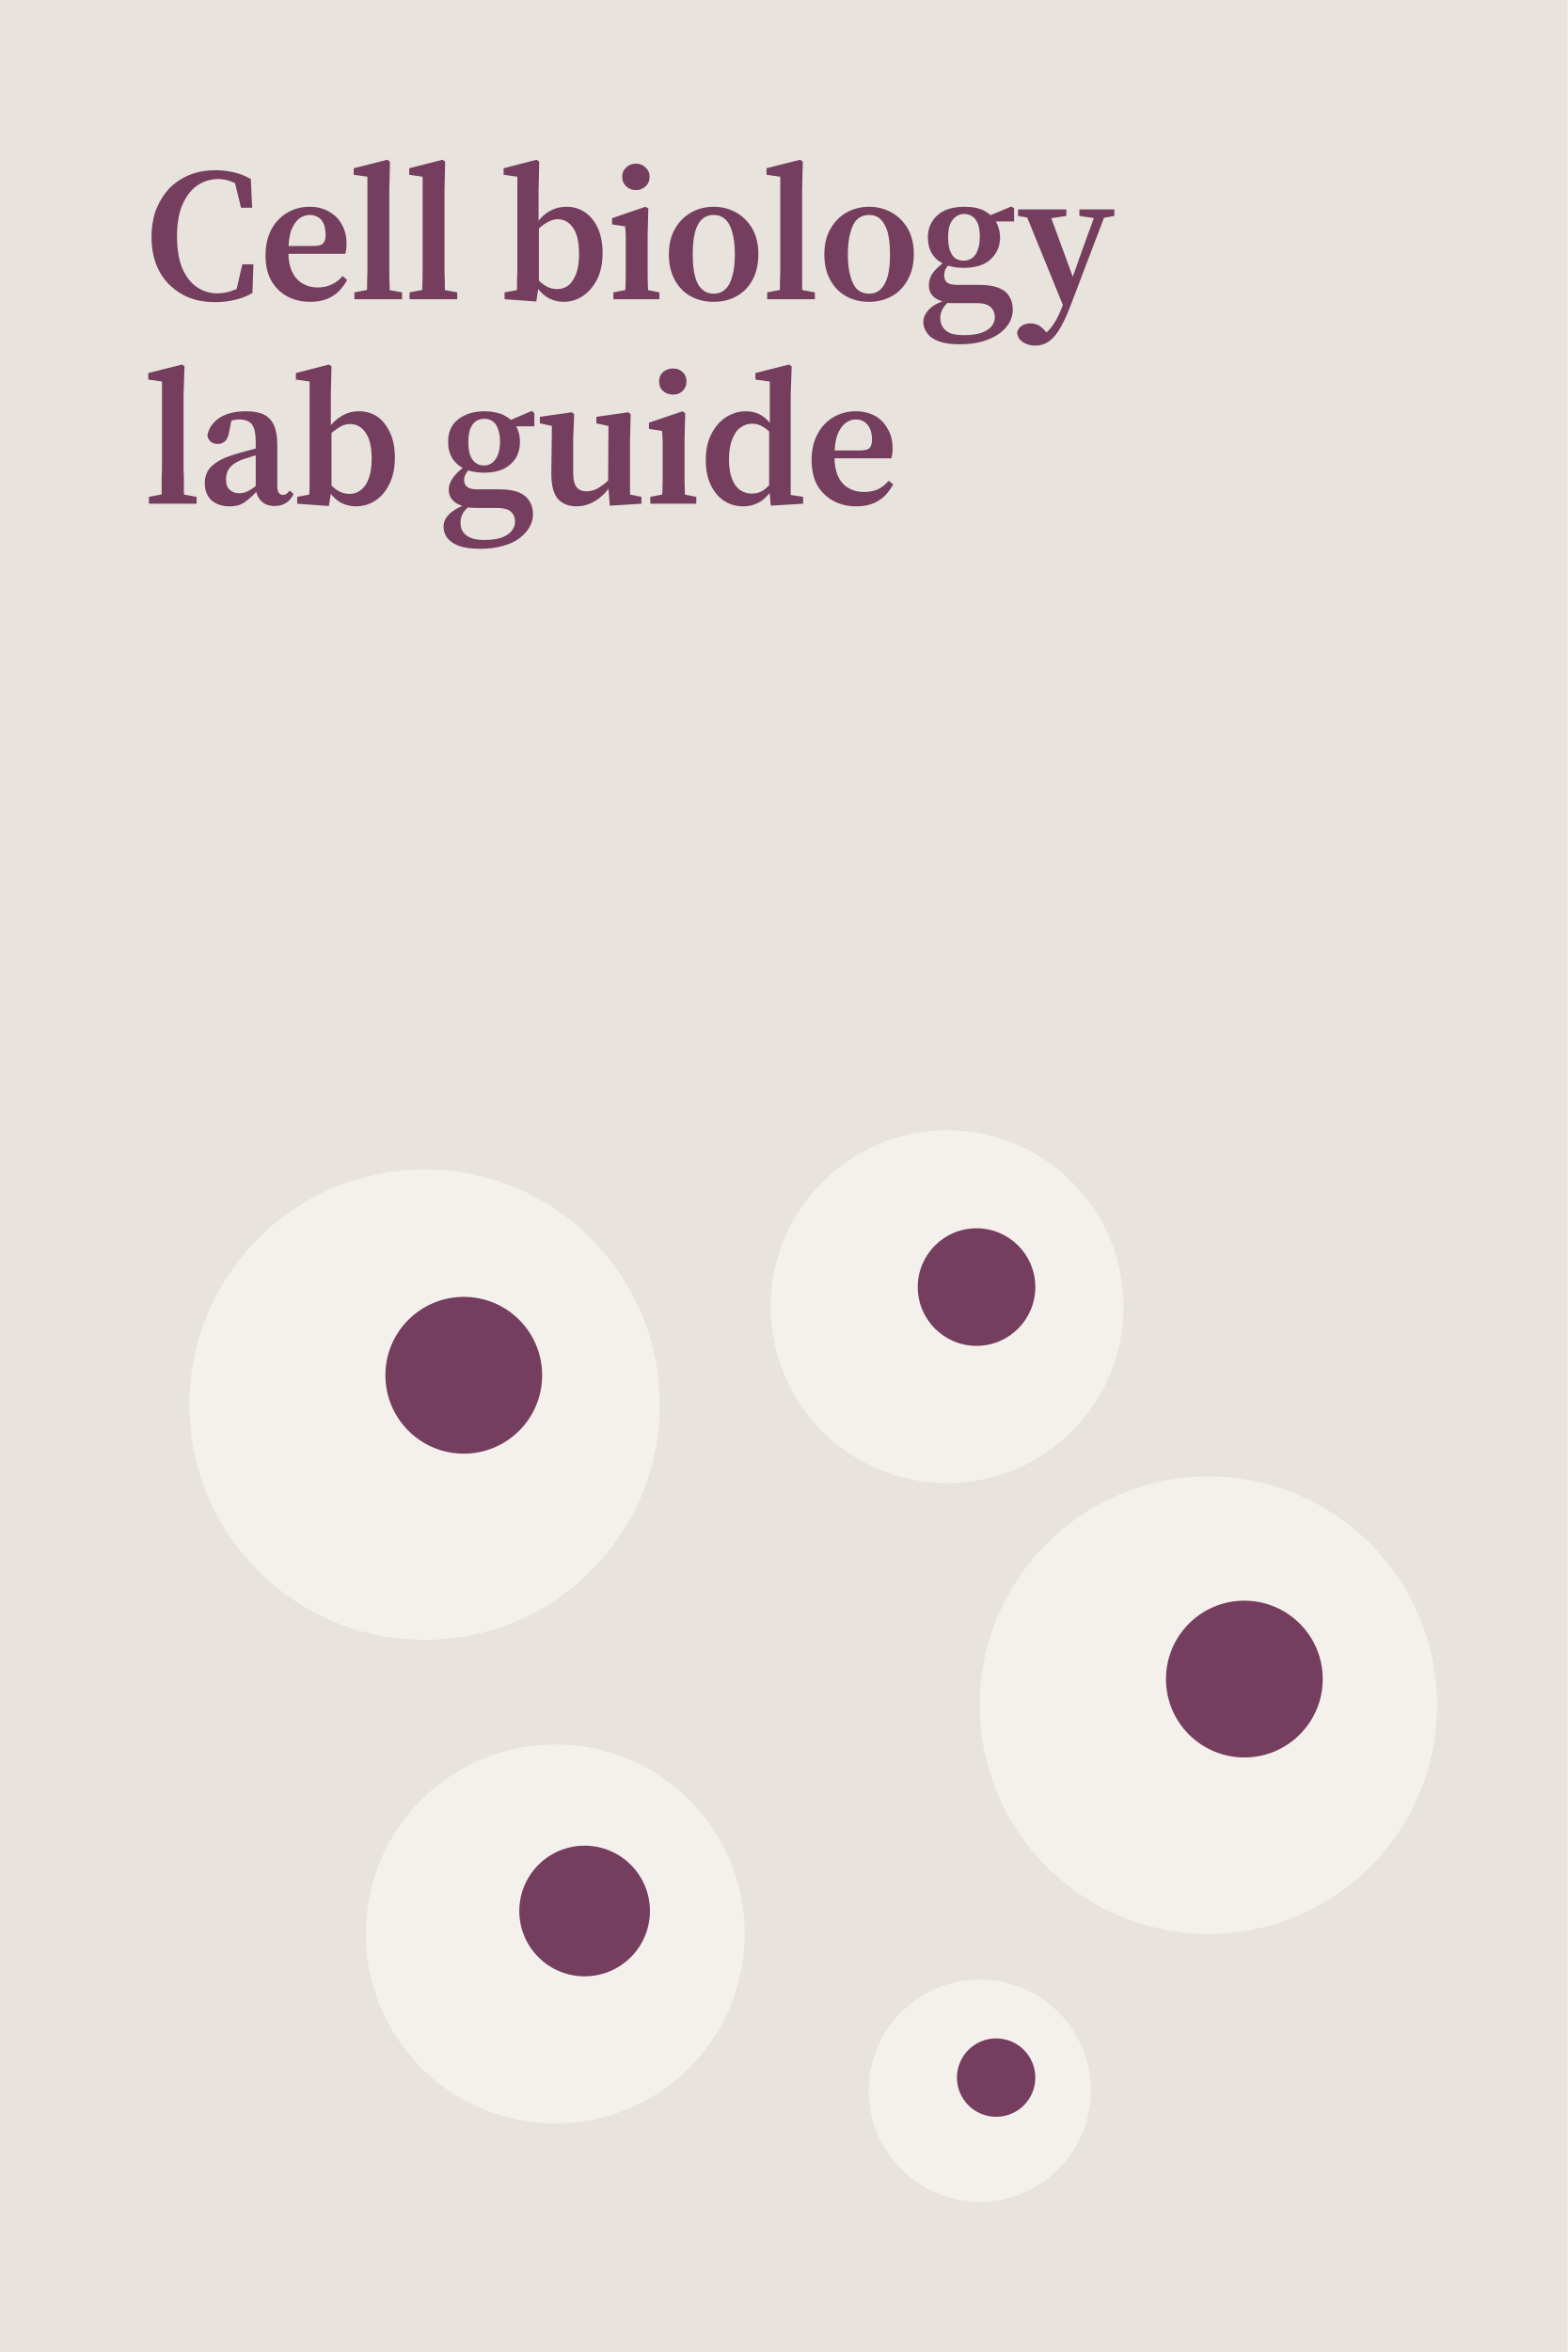
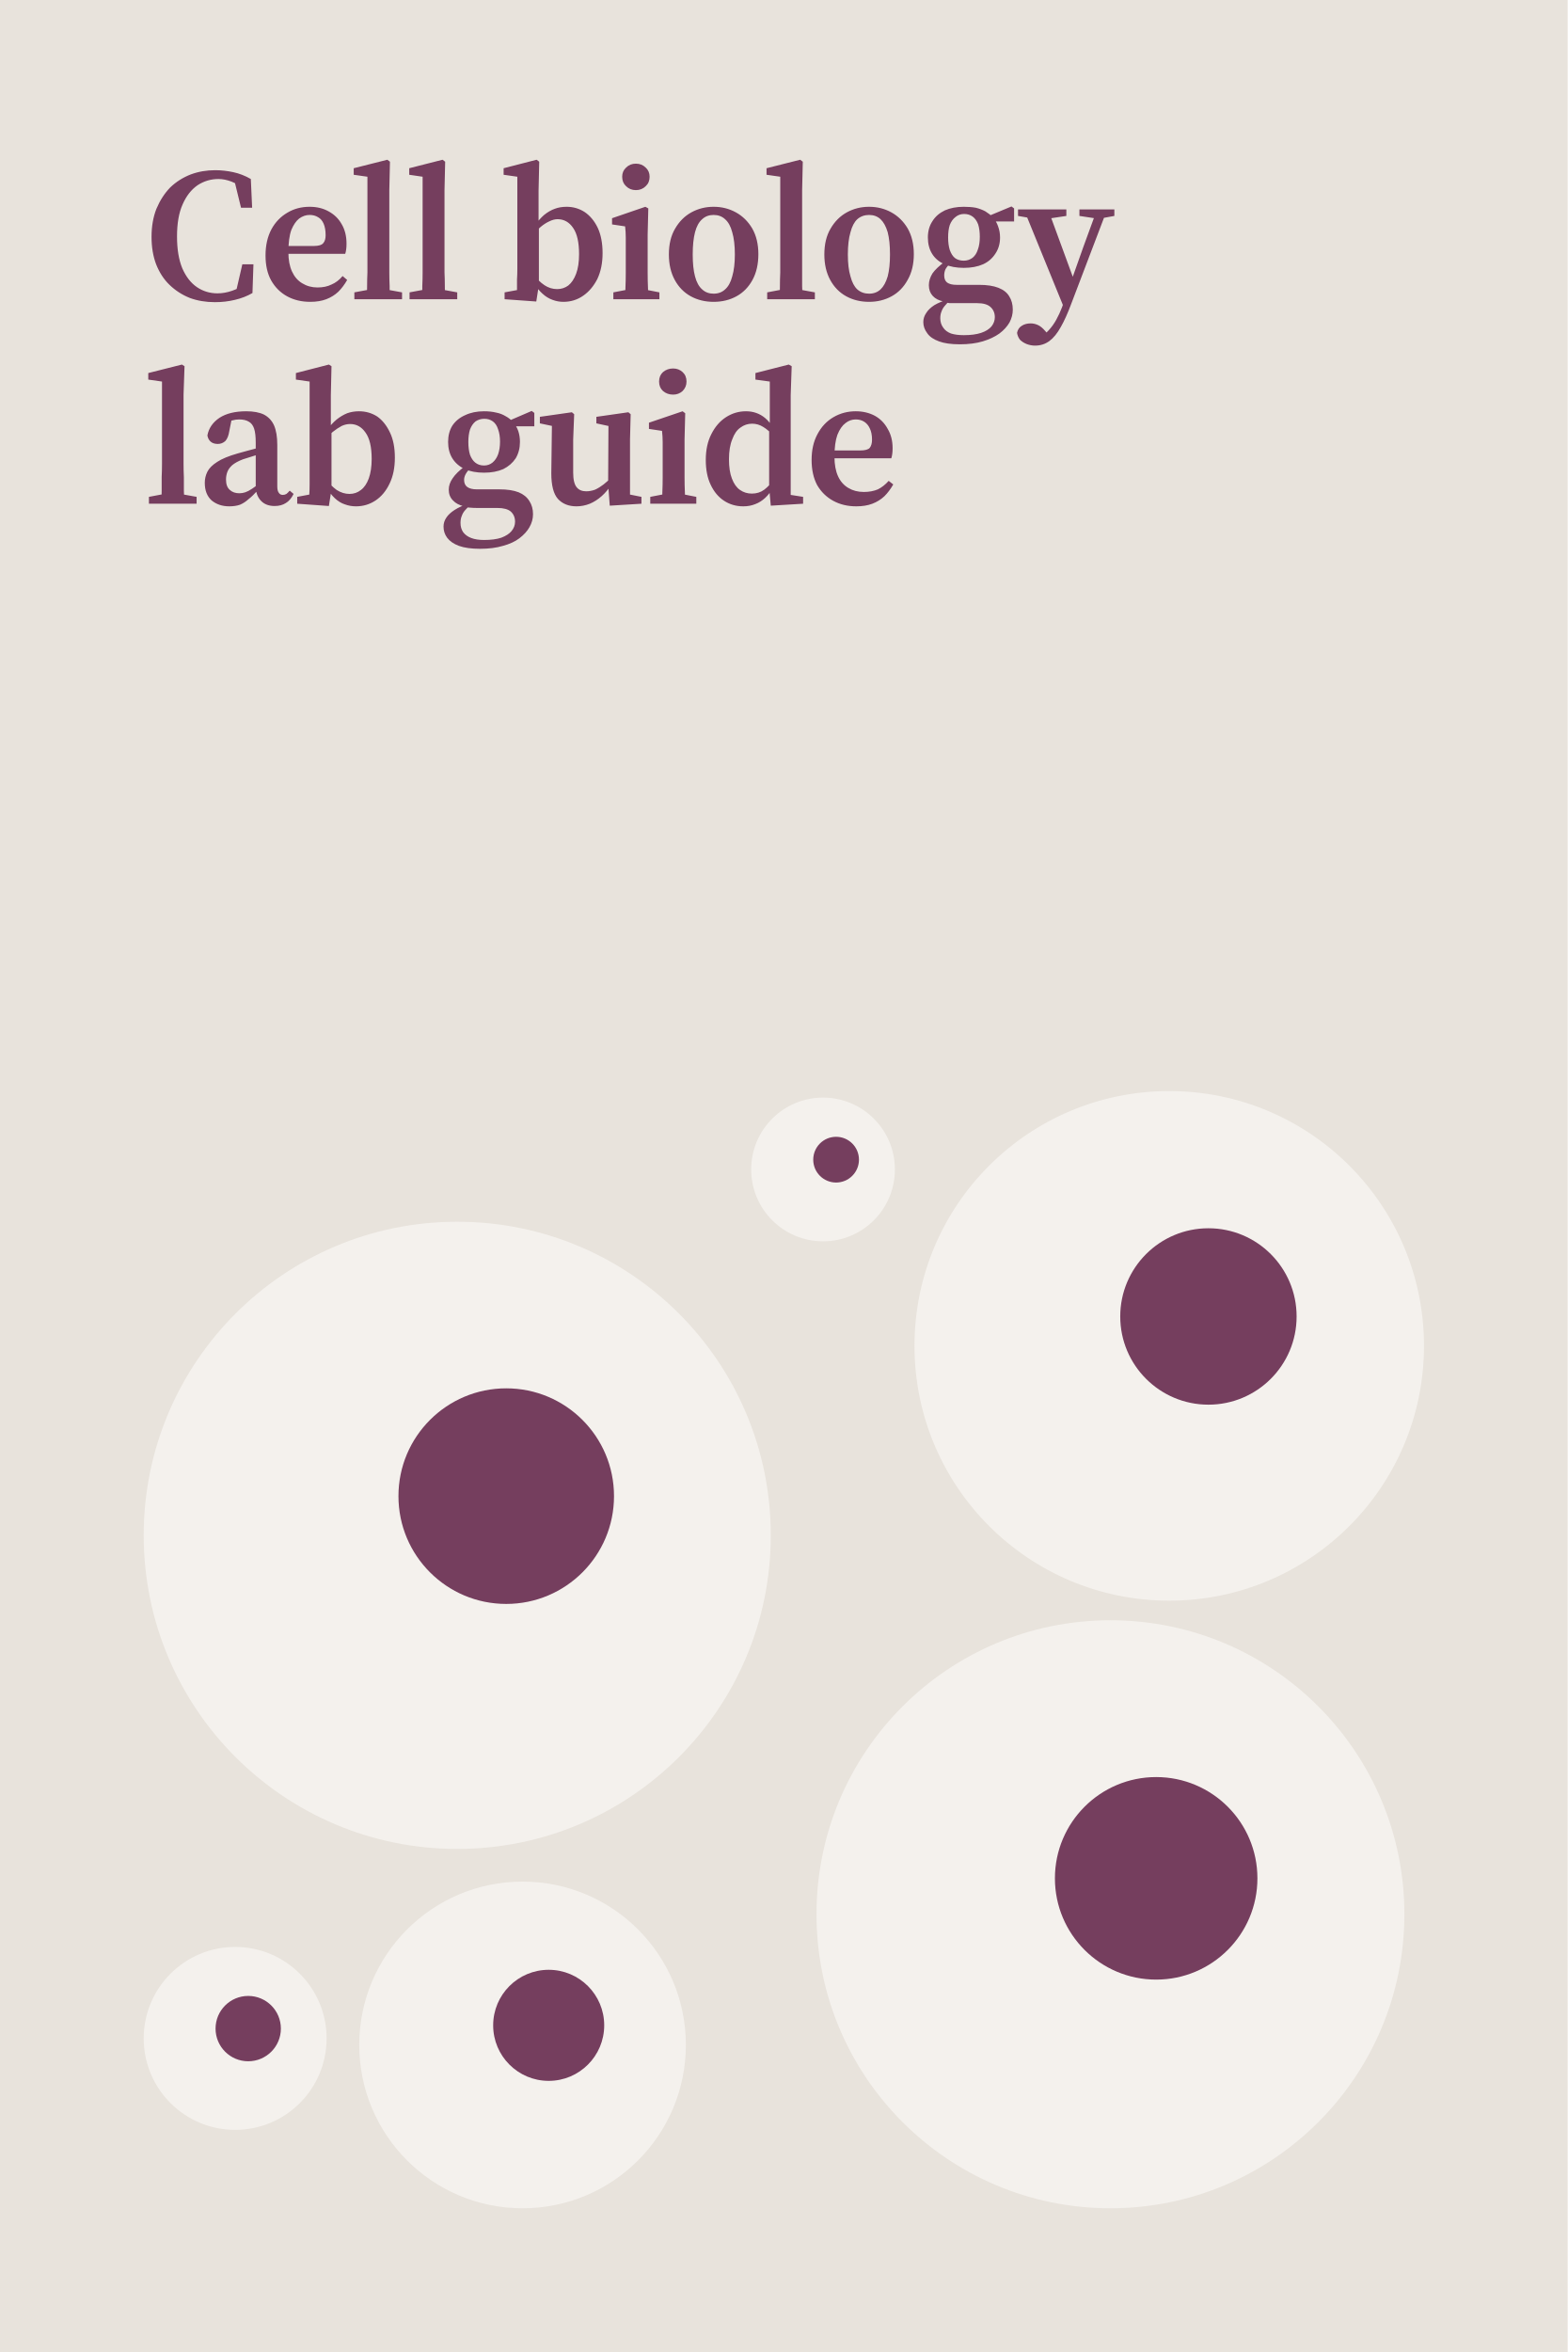
<svg xmlns="http://www.w3.org/2000/svg" viewBox="0 0 480 720" width="480" height="720">
  <rect width="480" height="720" fill="#E8E3DC" />
  <path fill="#753E5E" d="M65.8 92.5Q61.6 92.5 58.1 91.2Q54.6 89.8 51.9 87.2Q49.3 84.7 47.8 80.9Q46.4 77.2 46.4 72.5Q46.4 67.7 47.9 63.9Q49.5 60.1 52.1 57.4Q54.8 54.8 58.4 53.4Q61.9 52.1 65.9 52.1Q68.6 52.1 71.4 52.7Q74.2 53.3 76.8 54.8L77.2 63.6H73.8L71.6 54.6L75.2 55.4L75.3 58.4Q73 56.4 70.9 55.6Q68.8 54.8 66.9 54.8Q63.4 54.8 60.5 56.7Q57.6 58.7 55.9 62.6Q54.2 66.4 54.2 72.4Q54.2 78.2 55.8 82.1Q57.5 86 60.3 87.9Q63.1 89.8 66.6 89.8Q68.8 89.8 71.1 89Q73.5 88.2 75.7 86.4V89.2L72.1 90L74.2 80.9H77.6L77.3 89.7Q74.9 91.1 71.9 91.8Q69 92.5 65.8 92.5ZM95 92.4Q91 92.4 87.9 90.7Q84.8 89 83 85.8Q81.3 82.7 81.3 78.2Q81.3 73.6 83.1 70.2Q84.9 66.9 88 65.1Q91 63.3 94.8 63.3Q98.1 63.3 100.6 64.7Q103.2 66.1 104.6 68.6Q106.1 71.1 106.1 74.6Q106.1 75.6 106 76.3Q105.9 77.1 105.7 77.7H84.1V75.3H96.1Q98.3 75.3 99 74.4Q99.7 73.6 99.7 72Q99.7 69.9 99.1 68.5Q98.5 67.1 97.4 66.5Q96.3 65.8 94.8 65.8Q93.1 65.8 91.6 66.9Q90.2 68 89.2 70.4Q88.3 72.9 88.3 77.2Q88.3 80.7 89.4 83.1Q90.5 85.5 92.5 86.7Q94.6 88 97.2 88Q99.7 88 101.5 87.1Q103.4 86.3 104.9 84.5L106.3 85.7Q105.1 87.8 103.6 89.3Q102 90.8 99.9 91.6Q97.8 92.4 95 92.4ZM108.5 91.6V89.5L114.4 88.4H117.1L123.1 89.5V91.6ZM112.3 91.6Q112.4 89.6 112.4 87.6Q112.4 85.5 112.5 83.4Q112.5 81.4 112.5 79.4V54.1L108.3 53.5V51.5L118.6 48.9L119.4 49.5L119.2 58.2V79.4Q119.2 81.4 119.2 83.4Q119.2 85.5 119.3 87.6Q119.3 89.6 119.3 91.6ZM125.4 91.6V89.5L131.3 88.4H134L140 89.5V91.6ZM129.3 91.6Q129.3 89.6 129.3 87.6Q129.4 85.5 129.4 83.4Q129.4 81.4 129.4 79.4V54.1L125.3 53.5V51.5L135.5 48.9L136.3 49.5L136.1 58.2V79.4Q136.1 81.4 136.1 83.4Q136.2 85.5 136.2 87.6Q136.2 89.6 136.3 91.6ZM154.5 91.6V89.5L158.3 88.8Q158.3 87.3 158.3 85.6Q158.4 84 158.4 82.3Q158.4 80.7 158.4 79.4V54.1L154.2 53.5V51.5L164.3 48.9L165.1 49.5L164.9 58.4V68.2L165 68.8V87V87.2L164.2 92.3ZM172.5 92.4Q170.8 92.4 169.2 91.8Q167.5 91.2 166.1 89.9Q164.6 88.6 163.4 86.4H162.4L162.9 83.6Q164.9 86.1 166.7 87.3Q168.5 88.5 170.6 88.5Q172.5 88.5 174 87.4Q175.5 86.2 176.4 83.8Q177.3 81.4 177.3 77.8Q177.3 72.4 175.5 69.8Q173.7 67.1 170.7 67.1Q169.5 67.1 168.1 67.8Q166.8 68.4 165.5 69.5Q164.2 70.6 162.7 72.2L162.3 69.1H163.7Q165.1 67.1 166.6 65.8Q168.2 64.5 169.9 63.9Q171.5 63.3 173.5 63.3Q176.5 63.3 179 64.9Q181.5 66.6 183 69.7Q184.5 72.9 184.5 77.5Q184.5 82 182.9 85.4Q181.2 88.7 178.6 90.5Q175.9 92.4 172.5 92.4ZM187.8 91.6V89.5L193.5 88.4H196.3L201.9 89.5V91.6ZM191.4 91.6Q191.5 90.2 191.5 88.1Q191.6 85.9 191.6 83.5Q191.6 81.2 191.6 79.4V76.7Q191.6 74.3 191.6 72.7Q191.6 71 191.4 69.3L187.4 68.7V66.8L197.6 63.3L198.5 63.8L198.3 71.8V79.4Q198.3 81.2 198.3 83.5Q198.3 85.9 198.4 88.1Q198.5 90.2 198.5 91.6ZM194.7 58.2Q192.9 58.2 191.7 57Q190.5 55.9 190.5 54.1Q190.5 52.4 191.7 51.3Q192.9 50.1 194.7 50.1Q196.5 50.1 197.7 51.3Q198.9 52.4 198.9 54.1Q198.9 55.9 197.7 57Q196.5 58.2 194.7 58.2ZM218.5 92.4Q214.6 92.4 211.5 90.7Q208.4 89 206.6 85.7Q204.8 82.4 204.8 77.9Q204.8 73.2 206.7 70Q208.6 66.7 211.7 65Q214.8 63.3 218.5 63.3Q222.2 63.3 225.3 65Q228.4 66.7 230.3 69.9Q232.2 73.2 232.2 77.8Q232.2 82.4 230.4 85.7Q228.6 89 225.5 90.7Q222.4 92.4 218.5 92.4ZM218.5 89.9Q220.6 89.9 222 88.6Q223.5 87.3 224.2 84.6Q225 81.9 225 77.9Q225 73.8 224.2 71.1Q223.5 68.4 222 67.1Q220.6 65.8 218.5 65.8Q216.4 65.8 215 67.1Q213.5 68.4 212.8 71.1Q212.1 73.8 212.1 77.9Q212.1 82 212.8 84.6Q213.5 87.3 215 88.6Q216.4 89.9 218.5 89.9ZM234.9 91.6V89.5L240.7 88.4H243.5L249.5 89.5V91.6ZM238.7 91.6Q238.8 89.6 238.8 87.6Q238.8 85.5 238.9 83.4Q238.9 81.4 238.9 79.4V54.1L234.7 53.5V51.5L245 48.9L245.8 49.5L245.6 58.2V79.4Q245.6 81.4 245.6 83.4Q245.6 85.5 245.6 87.6Q245.7 89.6 245.7 91.6ZM266.1 92.4Q262.2 92.4 259.1 90.7Q256 89 254.2 85.7Q252.4 82.4 252.4 77.9Q252.4 73.2 254.3 70Q256.2 66.7 259.3 65Q262.4 63.3 266.1 63.3Q269.8 63.3 272.9 65Q276 66.7 277.9 69.9Q279.8 73.2 279.8 77.8Q279.8 82.4 277.9 85.7Q276.1 89 273 90.7Q269.9 92.4 266.1 92.4ZM266.1 89.9Q268.2 89.9 269.6 88.6Q271 87.3 271.8 84.6Q272.5 81.9 272.5 77.9Q272.5 73.8 271.8 71.1Q271 68.4 269.6 67.1Q268.2 65.8 266.1 65.8Q264 65.8 262.5 67.1Q261.1 68.4 260.4 71.1Q259.6 73.8 259.6 77.9Q259.6 82 260.4 84.6Q261.1 87.3 262.5 88.6Q264 89.9 266.1 89.9ZM293.9 105.4Q289.9 105.4 287.5 104.5Q285 103.6 283.9 102Q282.7 100.4 282.7 98.6Q282.7 97.1 283.6 95.8Q284.4 94.5 286.1 93.4Q287.8 92.4 290.6 91.5L291 91.9Q290 92.7 289.3 93.6Q288.6 94.4 288.3 95.3Q287.9 96.2 287.9 97.4Q287.9 99.1 288.8 100.3Q289.6 101.5 291.2 102.1Q292.8 102.6 295.1 102.6Q298.3 102.6 300.4 101.9Q302.5 101.2 303.6 99.9Q304.6 98.6 304.6 97.1Q304.6 95.2 303.3 94Q302 92.8 299.2 92.8H293Q291.8 92.8 290.8 92.8Q289.9 92.7 289 92.5V92.3Q286.8 91.9 285.6 90.6Q284.4 89.3 284.4 87.3Q284.4 85.5 285.5 83.7Q286.7 82 289.3 80.1V79.4L291.1 80.5Q290 81.5 289.5 82.4Q289.1 83.3 289.1 84.3Q289.1 85.8 290 86.5Q291 87.2 292.9 87.2H299.8Q303.4 87.2 305.7 88.1Q308 89 309 90.7Q310.1 92.4 310.1 94.8Q310.1 96.8 309.1 98.7Q308 100.6 306 102.1Q303.9 103.6 300.9 104.5Q297.9 105.4 293.9 105.4ZM295.1 82Q291.7 82 289.2 80.9Q286.7 79.8 285.4 77.7Q284.1 75.6 284.1 72.7Q284.1 69.8 285.5 67.7Q286.8 65.6 289.3 64.4Q291.8 63.3 295.1 63.3Q297.2 63.3 298.8 63.6Q300.4 64 301.7 64.7Q303 65.5 304 66.5L304.1 66.7Q305.1 67.8 305.6 69.3Q306.2 70.9 306.2 72.7Q306.2 75.5 304.8 77.6Q303.4 79.8 301 80.9Q298.5 82 295.1 82ZM295.1 79.8Q296.6 79.8 297.8 78.9Q298.9 78 299.4 76.4Q300 74.8 300 72.5Q300 70.3 299.5 68.7Q298.9 67.1 297.8 66.3Q296.7 65.5 295.2 65.5Q293.7 65.5 292.6 66.4Q291.4 67.3 290.8 68.9Q290.3 70.4 290.3 72.7Q290.3 74.9 290.8 76.5Q291.4 78.2 292.4 79Q293.5 79.8 295.1 79.8ZM302.2 67.8 302.2 66.2H302.5L309.7 63.2L310.5 63.8V67.8ZM316.9 105.8Q315.6 105.8 314.3 105.3Q313.1 104.8 312.3 104Q311.6 103.1 311.4 101.9Q311.7 100.4 312.9 99.7Q314 99 315.6 99Q316.7 99 317.8 99.5Q318.9 100 320 101.3L321.8 103.3L319.8 104.4L318.3 103.5Q319.8 102.5 321.1 101.1Q322.4 99.7 323.4 97.9Q324.4 96.1 325.2 94L326.5 90.2L326.7 89.7L331.7 75.6L335.9 64.1H339L328 93Q326.4 97.3 324.8 100.1Q323.2 103 321.3 104.4Q319.4 105.8 316.9 105.8ZM325.9 94.5 313.5 64.1H320.9L328.9 85.9V87.6ZM311.7 66.1V64.1H326.5V66.1L320.5 67H316.9ZM330.5 66.1V64.1H341.2V66.1L336.8 66.9H335.8Z M45.6 154.2V152.1L51.4 151H54.1L60.2 152.1V154.2ZM49.4 154.2Q49.5 152.3 49.5 150.2Q49.5 148.2 49.5 146.1Q49.6 144 49.6 142V116.8L45.4 116.2V114.2L55.7 111.6L56.5 112.1L56.2 120.8V142Q56.2 144 56.3 146.1Q56.3 148.2 56.3 150.2Q56.4 152.3 56.4 154.2ZM70.2 155Q67 155 64.8 153.2Q62.7 151.3 62.7 147.8Q62.7 146 63.5 144.4Q64.3 142.8 66.5 141.4Q68.6 140 72.8 138.8Q74.2 138.4 75.7 138Q77.2 137.6 78.7 137.2Q80.2 136.7 81.8 136.3V138.3Q79.7 138.9 77.9 139.5Q76 140.1 74.4 140.6Q72.3 141.4 71.1 142.4Q70 143.4 69.6 144.5Q69.2 145.6 69.2 146.8Q69.2 149 70.4 150Q71.5 151 73.3 151Q74.2 151 75.1 150.7Q76 150.4 77.2 149.6Q78.4 148.8 80.2 147.4L80.9 150.1H78.9Q77.4 151.8 76.1 152.8Q74.9 153.9 73.5 154.5Q72.1 155 70.2 155ZM84.1 154.9Q81.5 154.9 80 153.4Q78.5 151.9 78.3 149.4V149.2V135.5Q78.3 132.7 77.8 131.2Q77.3 129.7 76.2 129.1Q75.1 128.4 73.2 128.4Q72.2 128.4 71.1 128.7Q69.9 128.9 68.2 129.4L71.1 127.5L70.2 132Q69.9 134 69 135Q68 135.9 66.7 135.9Q65.3 135.9 64.5 135.2Q63.7 134.5 63.5 133.3Q64.1 130 67.2 127.9Q70.3 125.9 75.4 125.9Q78.7 125.9 80.8 126.9Q82.9 128 83.9 130.2Q84.9 132.5 84.9 136.2V148.9Q84.9 150.3 85.4 150.9Q85.8 151.5 86.6 151.5Q87.2 151.5 87.7 151.2Q88.1 150.9 88.7 150.2L89.9 151.2Q88.9 153.2 87.5 154Q86.1 154.9 84.1 154.9ZM91 154.2V152.1L94.7 151.4Q94.8 150 94.8 148.3Q94.8 146.6 94.8 145Q94.8 143.4 94.8 142.1V116.8L90.6 116.2V114.2L100.7 111.6L101.5 112.1L101.3 121V130.8L101.5 131.4V149.7V149.8L100.7 154.9ZM109 155Q107.2 155 105.6 154.4Q104 153.9 102.5 152.5Q101.1 151.2 99.9 149H98.8L99.3 146.2Q101.3 148.7 103.1 150Q105 151.2 107 151.2Q109 151.2 110.5 150Q112 148.9 112.9 146.5Q113.8 144 113.8 140.5Q113.8 135 111.9 132.4Q110.1 129.8 107.2 129.8Q105.9 129.8 104.6 130.4Q103.3 131.1 101.9 132.2Q100.6 133.3 99.2 134.8L98.7 131.7H100.1Q101.5 129.7 103.1 128.4Q104.6 127.2 106.3 126.5Q108 125.9 109.9 125.9Q113 125.9 115.5 127.5Q117.9 129.2 119.4 132.4Q120.9 135.5 120.9 140.1Q120.9 144.7 119.3 148Q117.7 151.4 115 153.2Q112.3 155 109 155ZM147 168Q143 168 140.5 167.1Q138.1 166.2 136.9 164.6Q135.8 163.1 135.8 161.2Q135.8 159.7 136.7 158.4Q137.5 157.2 139.2 156.1Q140.9 155 143.6 154.1L144.1 154.5Q143.1 155.4 142.4 156.2Q141.7 157 141.4 157.9Q141 158.8 141 160.1Q141 161.7 141.8 162.9Q142.7 164.1 144.3 164.7Q145.9 165.3 148.2 165.3Q151.4 165.3 153.5 164.6Q155.6 163.8 156.6 162.6Q157.7 161.3 157.7 159.7Q157.7 157.8 156.4 156.6Q155.1 155.5 152.3 155.5H146.1Q144.9 155.5 143.9 155.4Q142.9 155.4 142.1 155.1V155Q139.9 154.5 138.7 153.2Q137.4 151.9 137.4 149.9Q137.4 148.1 138.6 146.4Q139.8 144.6 142.4 142.7V142.1L144.2 143.1Q143.1 144.2 142.6 145.1Q142.1 146 142.1 146.9Q142.1 148.4 143.1 149.1Q144.1 149.8 146 149.8H152.9Q156.5 149.8 158.8 150.7Q161 151.6 162.1 153.4Q163.2 155.1 163.2 157.4Q163.2 159.5 162.1 161.4Q161.1 163.2 159 164.8Q157 166.3 154 167.1Q151 168 147 168ZM148.2 144.7Q144.8 144.7 142.3 143.6Q139.8 142.4 138.5 140.3Q137.2 138.2 137.2 135.3Q137.2 132.4 138.5 130.3Q139.9 128.2 142.4 127.1Q144.9 125.9 148.2 125.9Q150.3 125.9 151.9 126.3Q153.5 126.6 154.8 127.4Q156.1 128.1 157 129.1L157.2 129.4Q158.2 130.5 158.7 132Q159.2 133.5 159.2 135.3Q159.2 138.1 157.9 140.3Q156.5 142.4 154.1 143.6Q151.6 144.7 148.2 144.7ZM148.2 142.5Q149.7 142.5 150.8 141.6Q151.9 140.7 152.5 139.1Q153.1 137.4 153.1 135.2Q153.1 133 152.5 131.4Q152 129.8 150.9 129Q149.8 128.2 148.3 128.2Q146.8 128.2 145.6 129Q144.5 129.9 143.9 131.5Q143.4 133.1 143.4 135.3Q143.4 137.6 143.9 139.2Q144.5 140.8 145.5 141.6Q146.6 142.5 148.2 142.5ZM155.3 130.5 155.2 128.9H155.6L162.8 125.8L163.6 126.4V130.5ZM176.5 155Q172.9 155 170.8 152.7Q168.8 150.4 168.8 144.9L169 129.2L170.5 130.7L165.3 129.6V127.6L175.1 126.2L175.8 126.8L175.5 134.5V144.7Q175.5 147.9 176.6 149.2Q177.6 150.4 179.5 150.4Q180.8 150.4 182.2 149.9Q183.5 149.3 184.8 148.3Q186.1 147.3 187.3 146L188.2 148.2H187.3Q185.9 150.4 184.2 151.9Q182.5 153.4 180.6 154.2Q178.6 155 176.5 155ZM186.7 154.8 186.2 148.2V148.1L186.3 130.4L182.6 129.6V127.6L192.4 126.2L193.1 126.8L192.9 134.5V151.4L196.4 152.1V154.2ZM199.1 154.2V152.1L204.8 151H207.6L213.2 152.1V154.2ZM202.7 154.2Q202.8 152.9 202.8 150.7Q202.9 148.5 202.9 146.2Q202.9 143.8 202.9 142V139.4Q202.9 137 202.9 135.3Q202.9 133.7 202.7 131.9L198.7 131.3V129.4L209 125.9L209.8 126.5L209.6 134.5V142Q209.6 143.8 209.6 146.2Q209.6 148.5 209.7 150.7Q209.8 152.9 209.8 154.2ZM206.1 120.8Q204.3 120.8 203 119.7Q201.8 118.6 201.8 116.8Q201.8 115 203 113.9Q204.3 112.8 206.1 112.8Q207.8 112.8 209 113.9Q210.2 115 210.2 116.8Q210.2 118.5 209 119.7Q207.8 120.8 206.1 120.8ZM227.6 155Q224.3 155 221.7 153.3Q219.1 151.6 217.6 148.4Q216.1 145.3 216.1 140.8Q216.1 136.2 217.8 132.9Q219.5 129.5 222.3 127.7Q225.1 125.9 228.4 125.9Q230.1 125.9 231.5 126.4Q233 126.9 234.3 128Q235.6 129.1 236.7 130.9H237.8L237.3 133.8Q235.2 131.6 233.7 130.7Q232.1 129.7 230.3 129.7Q228.3 129.7 226.7 130.9Q225.1 132 224.2 134.5Q223.2 136.9 223.2 140.6Q223.2 144.2 224.1 146.5Q225 148.9 226.6 150Q228.2 151.1 230.2 151.1Q232.4 151.1 234 149.9Q235.6 148.7 237.3 146.4L237.8 149.3H236.7Q235.6 151.2 234.3 152.4Q232.9 153.7 231.3 154.3Q229.6 155 227.6 155ZM236 154.8 235.5 149.3V149.2V131.4L235.7 130.8V116.8L231.3 116.2V114.2L241.5 111.6L242.4 112.1L242.1 121V151.5L245.9 152.1V154.2ZM262.2 155Q258.2 155 255.1 153.3Q252 151.6 250.2 148.5Q248.5 145.3 248.5 140.8Q248.5 136.2 250.3 132.9Q252.1 129.5 255.2 127.7Q258.3 125.9 262 125.9Q265.3 125.9 267.9 127.3Q270.4 128.7 271.8 131.3Q273.3 133.8 273.3 137.2Q273.3 138.2 273.2 138.9Q273.1 139.7 272.9 140.3H251.4V137.9H263.3Q265.6 137.9 266.3 137.1Q267 136.2 267 134.6Q267 132.5 266.3 131.1Q265.7 129.8 264.6 129.1Q263.5 128.4 262 128.4Q260.3 128.4 258.9 129.5Q257.4 130.6 256.4 133.1Q255.5 135.6 255.5 139.8Q255.5 143.4 256.6 145.8Q257.7 148.2 259.8 149.4Q261.8 150.6 264.5 150.6Q266.9 150.6 268.8 149.8Q270.6 148.9 272.1 147.2L273.5 148.3Q272.3 150.4 270.8 151.9Q269.2 153.4 267.1 154.2Q265 155 262.2 155Z" />
-   <circle cx="130" cy="430" r="72" fill="#F4F1ED" />
-   <circle cx="142" cy="421" r="24" fill="#753E5E" />
-   <circle cx="290" cy="400" r="54" fill="#F4F1ED" />
-   <circle cx="299" cy="394" r="18" fill="#753E5E" />
-   <circle cx="370" cy="522" r="70" fill="#F4F1ED" />
-   <circle cx="381" cy="514" r="24" fill="#753E5E" />
-   <circle cx="170" cy="592" r="58" fill="#F4F1ED" />
-   <circle cx="179" cy="585" r="20" fill="#753E5E" />
-   <circle cx="300" cy="640" r="34" fill="#F4F1ED" />
-   <circle cx="305" cy="636" r="12" fill="#753E5E" />
+   <circle cx="140" cy="470" r="96" fill="#F4F1ED" />
+   <circle cx="155" cy="458" r="33" fill="#753E5E" />
+   <circle cx="358" cy="412" r="78" fill="#F4F1ED" />
+   <circle cx="370" cy="403" r="27" fill="#753E5E" />
+   <circle cx="340" cy="586" r="90" fill="#F4F1ED" />
+   <circle cx="354" cy="575" r="31" fill="#753E5E" />
+   <circle cx="160" cy="626" r="50" fill="#F4F1ED" />
+   <circle cx="168" cy="620" r="17" fill="#753E5E" />
+   <circle cx="72" cy="624" r="28" fill="#F4F1ED" />
+   <circle cx="76" cy="621" r="10" fill="#753E5E" />
+   <circle cx="252" cy="358" r="22" fill="#F4F1ED" />
+   <circle cx="256" cy="355" r="7" fill="#753E5E" />
</svg>
